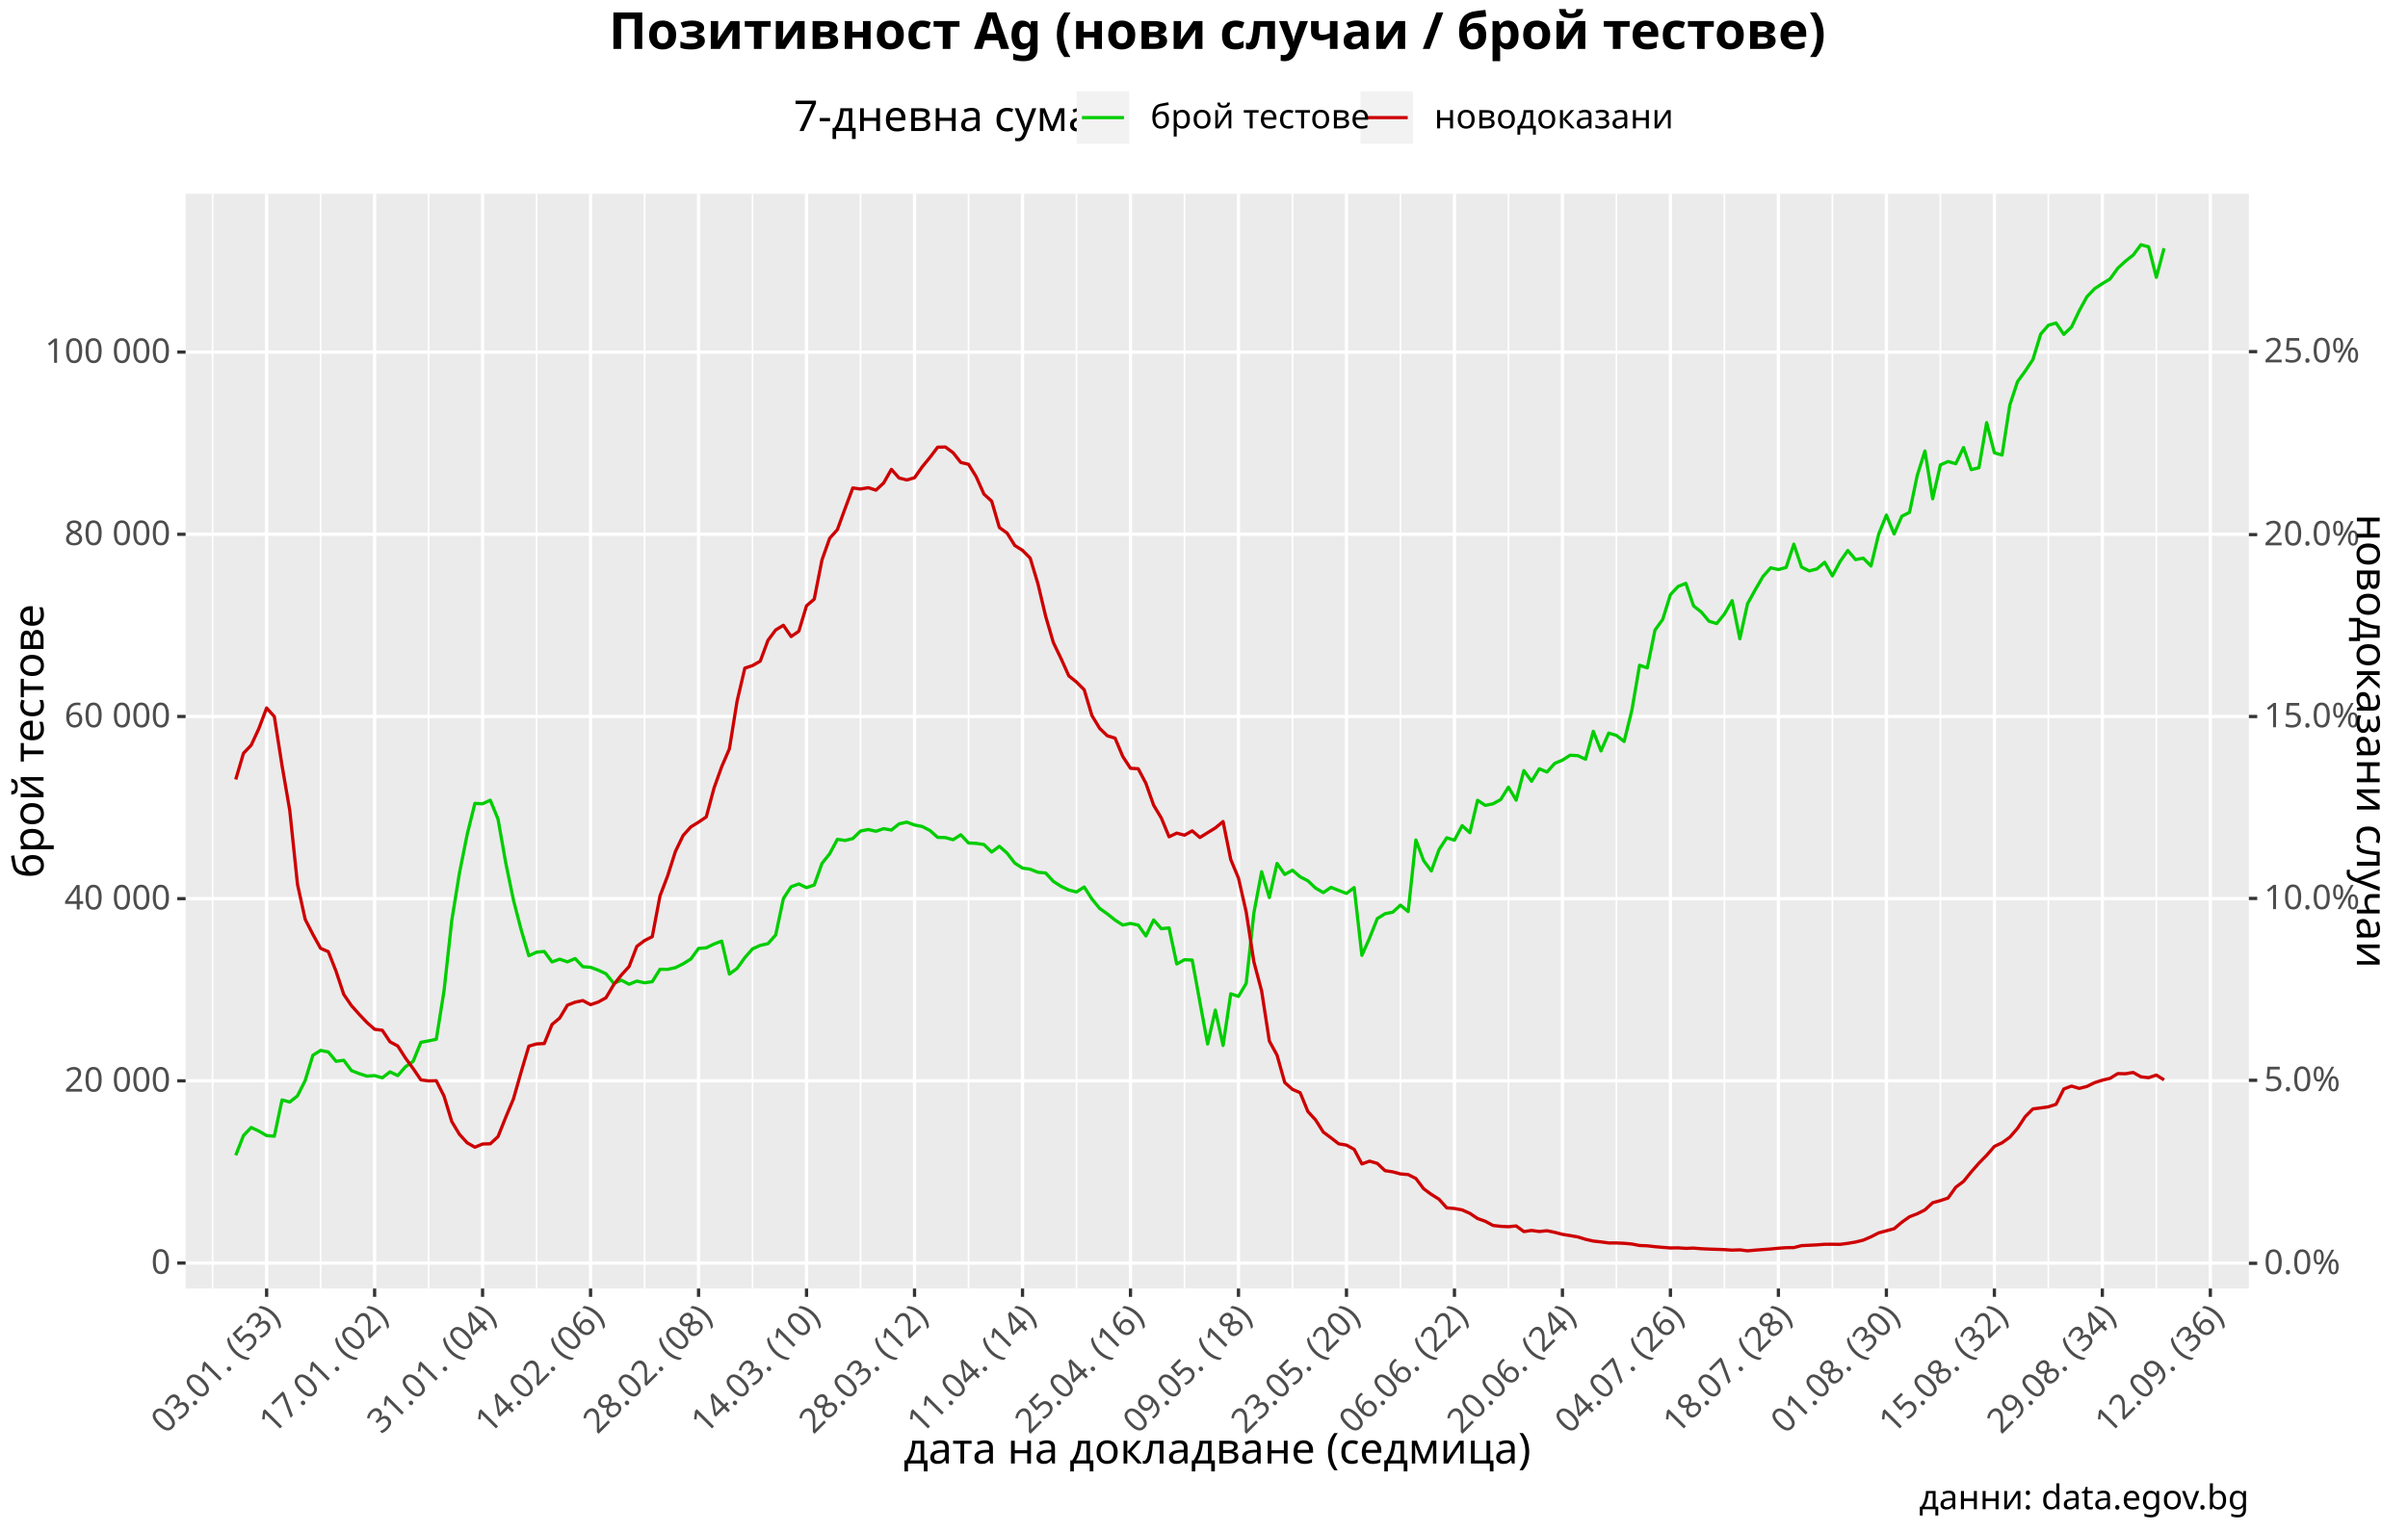
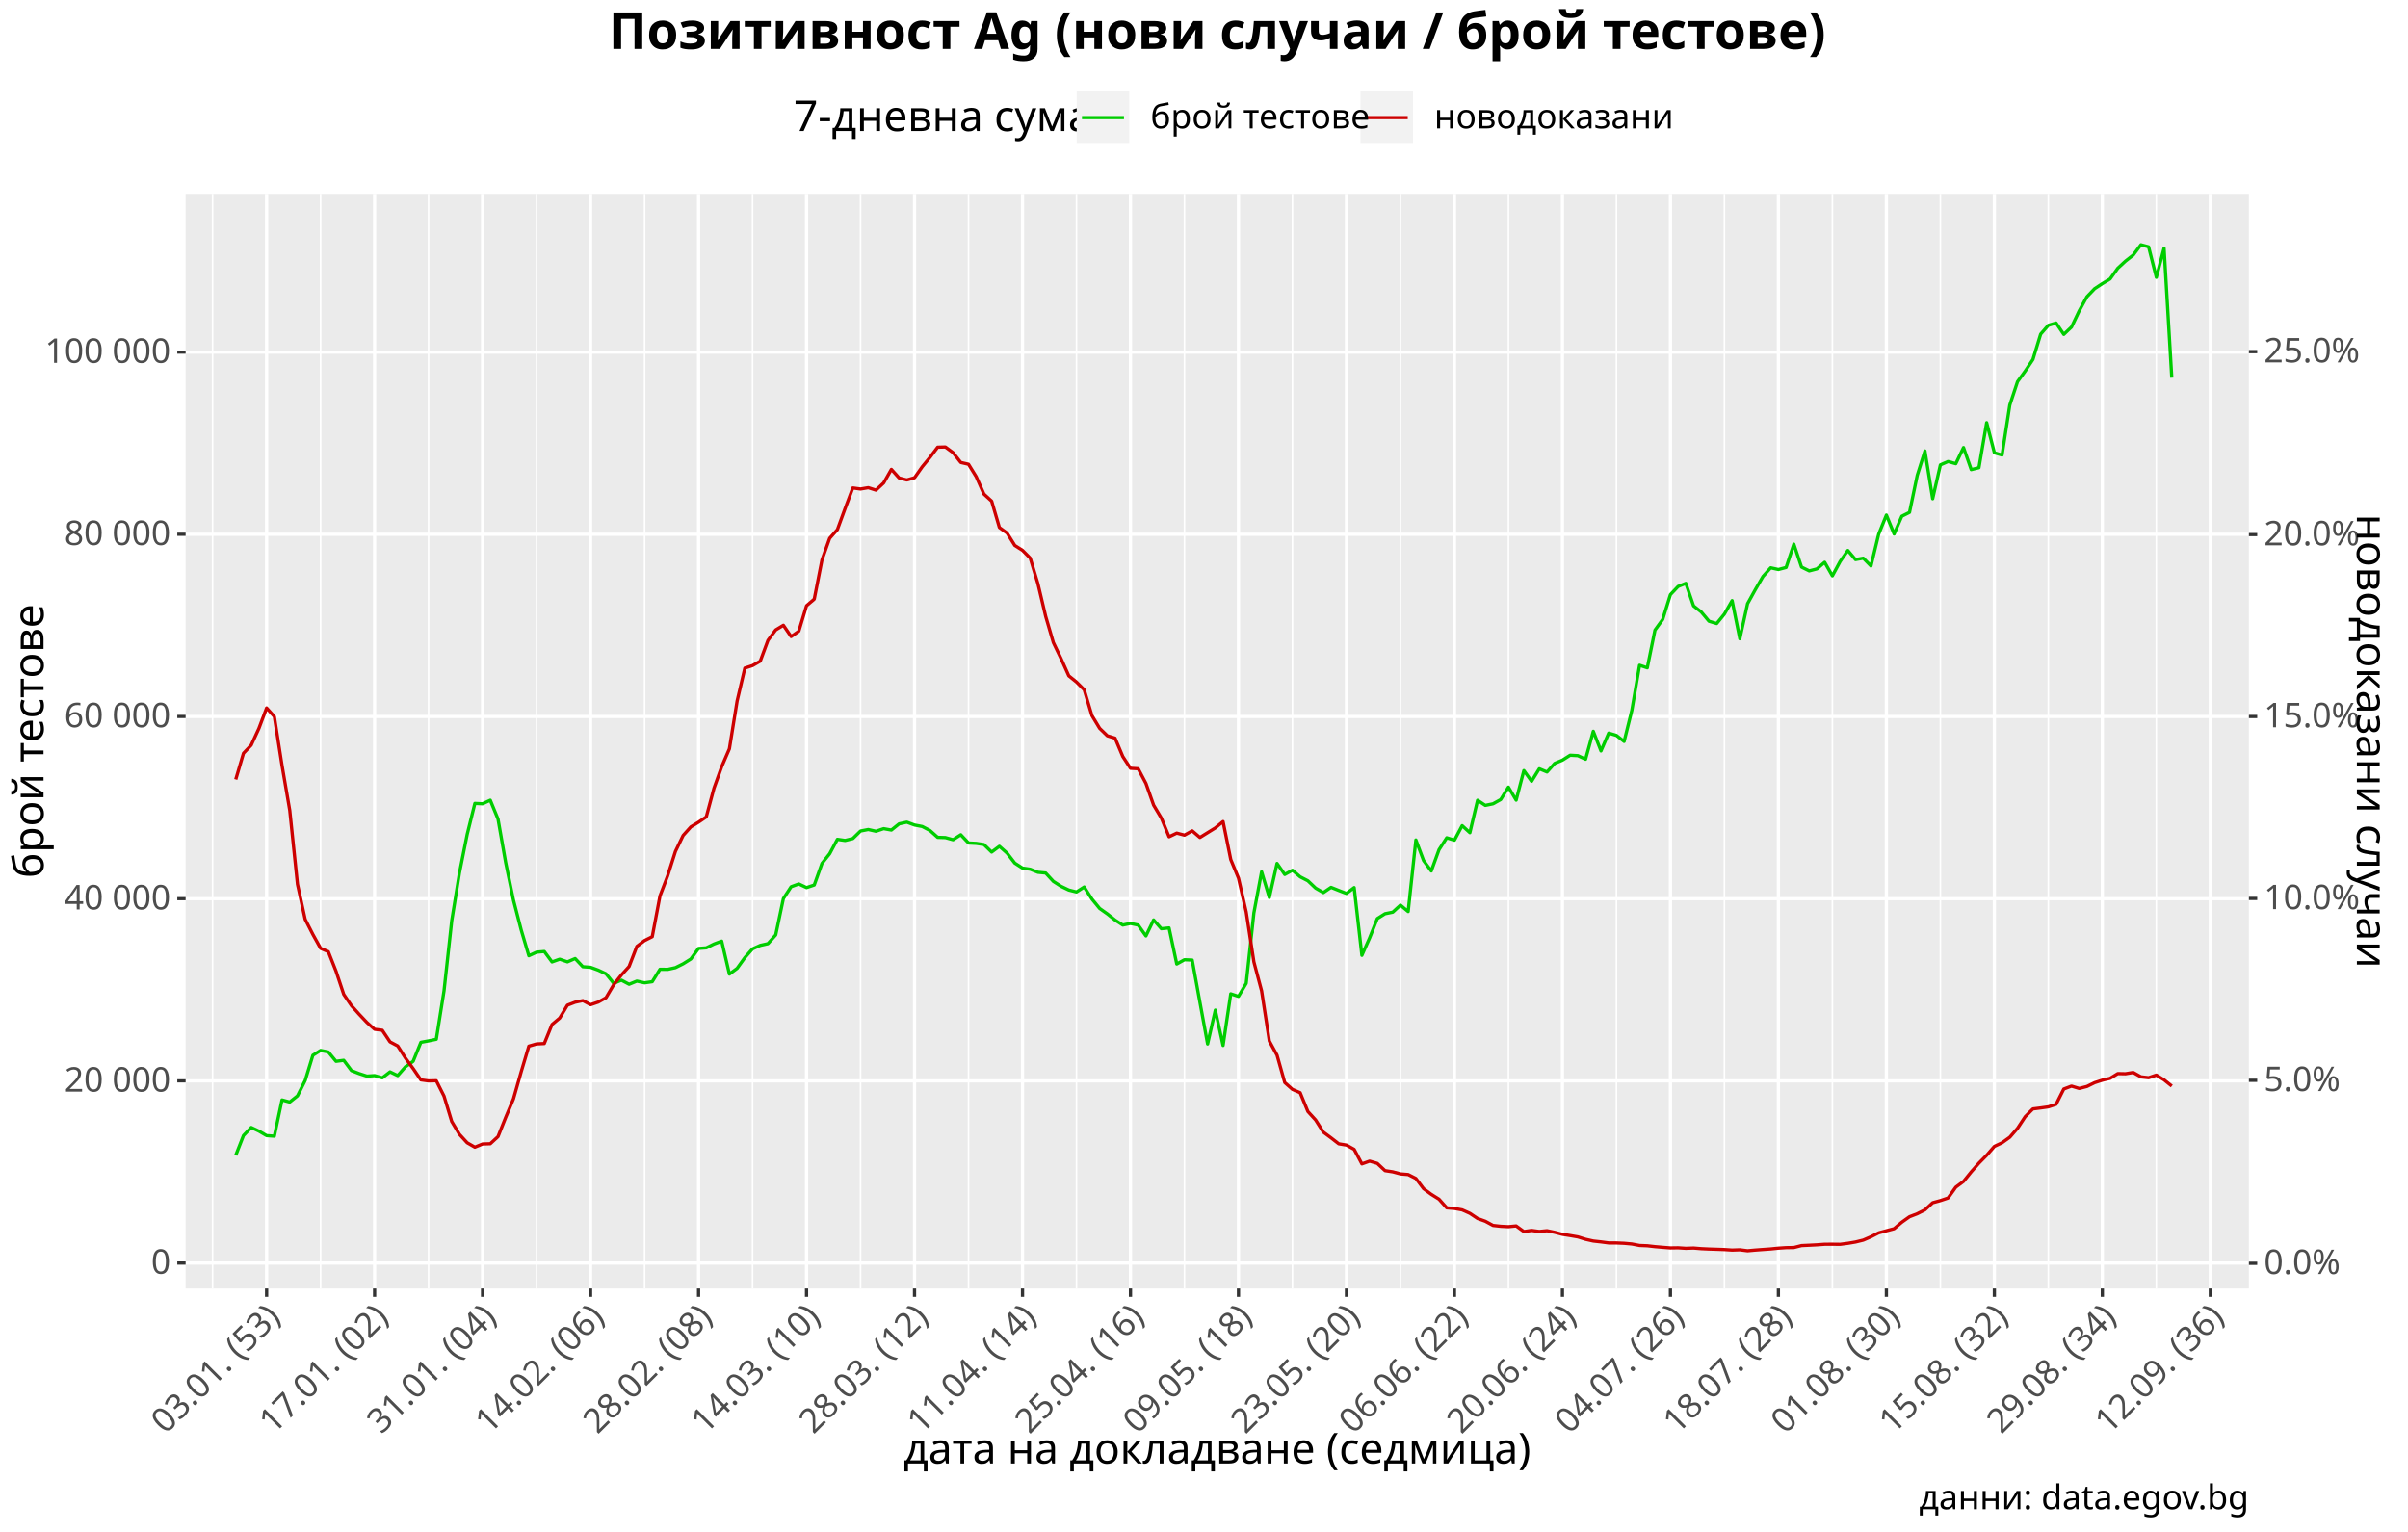
<svg xmlns="http://www.w3.org/2000/svg" class="svglite" viewBox="0 0 792.00 504.00">
  <defs>
    <style type="text/css">
    .svglite line, .svglite polyline, .svglite polygon, .svglite path, .svglite rect, .svglite circle {
      fill: none;
      stroke: #000000;
      stroke-linecap: round;
      stroke-linejoin: round;
      stroke-miterlimit: 10.00;
    }
  </style>
  </defs>
  <rect width="100%" height="100%" style="stroke: none; fill: #FFFFFF;" />
  <defs>
    <clipPath id="cpMC4wMHw3OTIuMDB8MC4wMHw1MDQuMDA=">
      <rect x="0.00" y="0.00" width="792.00" height="504.00" />
    </clipPath>
  </defs>
  <g clip-path="url(#cpMC4wMHw3OTIuMDB8MC4wMHw1MDQuMDA=)">
    <rect x="0.00" y="-0" width="792.00" height="504.00" style="stroke-width: 1.07; stroke: #FFFFFF; fill: #FFFFFF;" />
  </g>
  <defs>
    <clipPath id="cpNjEuMDV8NzM5LjY3fDYzLjc3fDQyMy45Mg==">
      <rect x="61.05" y="63.77" width="678.62" height="360.15" />
    </clipPath>
  </defs>
  <g clip-path="url(#cpNjEuMDV8NzM5LjY3fDYzLjc3fDQyMy45Mg==)">
    <rect x="61.05" y="63.77" width="678.62" height="360.15" style="stroke-width: 1.07; stroke: none; fill: #EBEBEB;" />
    <polyline points="69.93,423.92 69.93,63.77 " style="stroke-width: 0.53; stroke: #FFFFFF; stroke-linecap: butt;" />
    <polyline points="105.45,423.92 105.45,63.77 " style="stroke-width: 0.53; stroke: #FFFFFF; stroke-linecap: butt;" />
    <polyline points="140.96,423.92 140.96,63.77 " style="stroke-width: 0.53; stroke: #FFFFFF; stroke-linecap: butt;" />
    <polyline points="176.48,423.92 176.48,63.77 " style="stroke-width: 0.53; stroke: #FFFFFF; stroke-linecap: butt;" />
    <polyline points="212.00,423.92 212.00,63.77 " style="stroke-width: 0.53; stroke: #FFFFFF; stroke-linecap: butt;" />
    <polyline points="247.51,423.92 247.51,63.77 " style="stroke-width: 0.53; stroke: #FFFFFF; stroke-linecap: butt;" />
    <polyline points="283.03,423.92 283.03,63.77 " style="stroke-width: 0.53; stroke: #FFFFFF; stroke-linecap: butt;" />
    <polyline points="318.55,423.92 318.55,63.77 " style="stroke-width: 0.53; stroke: #FFFFFF; stroke-linecap: butt;" />
    <polyline points="354.06,423.92 354.06,63.77 " style="stroke-width: 0.53; stroke: #FFFFFF; stroke-linecap: butt;" />
    <polyline points="389.58,423.92 389.58,63.77 " style="stroke-width: 0.53; stroke: #FFFFFF; stroke-linecap: butt;" />
    <polyline points="425.10,423.92 425.10,63.77 " style="stroke-width: 0.53; stroke: #FFFFFF; stroke-linecap: butt;" />
    <polyline points="460.61,423.92 460.61,63.77 " style="stroke-width: 0.53; stroke: #FFFFFF; stroke-linecap: butt;" />
    <polyline points="496.13,423.92 496.13,63.77 " style="stroke-width: 0.53; stroke: #FFFFFF; stroke-linecap: butt;" />
    <polyline points="531.65,423.92 531.65,63.77 " style="stroke-width: 0.53; stroke: #FFFFFF; stroke-linecap: butt;" />
    <polyline points="567.16,423.92 567.16,63.77 " style="stroke-width: 0.53; stroke: #FFFFFF; stroke-linecap: butt;" />
    <polyline points="602.68,423.92 602.68,63.77 " style="stroke-width: 0.53; stroke: #FFFFFF; stroke-linecap: butt;" />
    <polyline points="638.20,423.92 638.20,63.77 " style="stroke-width: 0.53; stroke: #FFFFFF; stroke-linecap: butt;" />
    <polyline points="673.71,423.92 673.71,63.77 " style="stroke-width: 0.53; stroke: #FFFFFF; stroke-linecap: butt;" />
    <polyline points="709.23,423.92 709.23,63.77 " style="stroke-width: 0.53; stroke: #FFFFFF; stroke-linecap: butt;" />
    <polyline points="61.05,415.54 739.67,415.54 " style="stroke-width: 1.07; stroke: #FFFFFF; stroke-linecap: butt;" />
    <polyline points="61.05,355.60 739.67,355.60 " style="stroke-width: 1.07; stroke: #FFFFFF; stroke-linecap: butt;" />
    <polyline points="61.05,295.66 739.67,295.66 " style="stroke-width: 1.07; stroke: #FFFFFF; stroke-linecap: butt;" />
    <polyline points="61.05,235.72 739.67,235.72 " style="stroke-width: 1.07; stroke: #FFFFFF; stroke-linecap: butt;" />
    <polyline points="61.05,175.78 739.67,175.78 " style="stroke-width: 1.07; stroke: #FFFFFF; stroke-linecap: butt;" />
    <polyline points="61.05,115.84 739.67,115.84 " style="stroke-width: 1.07; stroke: #FFFFFF; stroke-linecap: butt;" />
    <polyline points="87.69,423.92 87.69,63.77 " style="stroke-width: 1.07; stroke: #FFFFFF; stroke-linecap: butt;" />
    <polyline points="123.21,423.92 123.21,63.77 " style="stroke-width: 1.07; stroke: #FFFFFF; stroke-linecap: butt;" />
    <polyline points="158.72,423.92 158.72,63.77 " style="stroke-width: 1.07; stroke: #FFFFFF; stroke-linecap: butt;" />
    <polyline points="194.24,423.92 194.24,63.77 " style="stroke-width: 1.07; stroke: #FFFFFF; stroke-linecap: butt;" />
    <polyline points="229.76,423.92 229.76,63.77 " style="stroke-width: 1.07; stroke: #FFFFFF; stroke-linecap: butt;" />
    <polyline points="265.27,423.92 265.27,63.77 " style="stroke-width: 1.07; stroke: #FFFFFF; stroke-linecap: butt;" />
    <polyline points="300.79,423.92 300.79,63.77 " style="stroke-width: 1.07; stroke: #FFFFFF; stroke-linecap: butt;" />
    <polyline points="336.31,423.92 336.31,63.77 " style="stroke-width: 1.07; stroke: #FFFFFF; stroke-linecap: butt;" />
    <polyline points="371.82,423.92 371.82,63.77 " style="stroke-width: 1.07; stroke: #FFFFFF; stroke-linecap: butt;" />
    <polyline points="407.34,423.92 407.34,63.77 " style="stroke-width: 1.07; stroke: #FFFFFF; stroke-linecap: butt;" />
    <polyline points="442.86,423.92 442.86,63.77 " style="stroke-width: 1.07; stroke: #FFFFFF; stroke-linecap: butt;" />
    <polyline points="478.37,423.92 478.37,63.77 " style="stroke-width: 1.07; stroke: #FFFFFF; stroke-linecap: butt;" />
    <polyline points="513.89,423.92 513.89,63.77 " style="stroke-width: 1.07; stroke: #FFFFFF; stroke-linecap: butt;" />
    <polyline points="549.41,423.92 549.41,63.77 " style="stroke-width: 1.07; stroke: #FFFFFF; stroke-linecap: butt;" />
    <polyline points="584.92,423.92 584.92,63.77 " style="stroke-width: 1.07; stroke: #FFFFFF; stroke-linecap: butt;" />
    <polyline points="620.44,423.92 620.44,63.77 " style="stroke-width: 1.07; stroke: #FFFFFF; stroke-linecap: butt;" />
    <polyline points="655.96,423.92 655.96,63.77 " style="stroke-width: 1.07; stroke: #FFFFFF; stroke-linecap: butt;" />
    <polyline points="691.47,423.92 691.47,63.77 " style="stroke-width: 1.07; stroke: #FFFFFF; stroke-linecap: butt;" />
    <polyline points="726.99,423.92 726.99,63.77 " style="stroke-width: 1.07; stroke: #FFFFFF; stroke-linecap: butt;" />
-     <polyline points="77.54,380.09 80.08,373.60 82.62,370.94 85.15,372.13 87.69,373.62 90.23,373.80 92.76,361.88 95.30,362.57 97.84,360.54 100.37,355.50 102.91,347.18 105.45,345.59 107.99,346.10 110.52,349.17 113.06,348.84 115.60,352.23 118.13,353.21 120.67,354.04 123.21,353.87 125.74,354.60 128.28,352.64 130.82,353.87 133.35,350.98 135.89,349.17 138.43,342.92 140.96,342.45 143.50,341.92 146.04,326.00 148.58,302.88 151.11,287.26 153.65,274.55 156.19,264.32 158.72,264.44 161.26,263.27 163.80,269.47 166.33,283.83 168.87,296.10 171.41,305.90 173.94,314.44 176.48,313.27 179.02,313.04 181.56,316.47 184.09,315.57 186.63,316.45 189.17,315.36 191.70,318.05 194.24,318.24 196.78,319.18 199.31,320.37 201.85,323.51 204.39,322.48 206.92,323.82 209.46,322.78 212.00,323.34 214.53,322.98 217.07,318.89 219.61,318.92 222.15,318.36 224.68,317.10 227.22,315.51 229.76,312.03 232.29,311.84 234.83,310.58 237.37,309.63 239.90,320.47 242.44,318.59 244.98,315.06 247.51,312.18 250.05,311.03 252.59,310.46 255.13,307.60 257.66,295.63 260.20,291.74 262.74,290.82 265.27,292.03 267.81,291.17 270.35,284.06 272.88,280.89 275.42,276.14 277.96,276.51 280.49,275.89 283.03,273.41 285.57,272.91 288.11,273.49 290.64,272.63 293.18,273.09 295.72,271.05 298.25,270.49 300.79,271.43 303.33,271.92 305.86,273.23 308.40,275.49 310.94,275.57 313.47,276.27 316.01,274.64 318.55,277.34 321.08,277.47 323.62,277.85 326.16,280.33 328.70,278.43 331.23,280.68 333.77,283.96 336.31,285.60 338.84,285.97 341.38,286.98 343.92,287.22 346.45,289.97 348.99,291.60 351.53,292.82 354.06,293.46 356.60,291.82 359.14,295.78 361.68,298.88 364.21,300.67 366.75,302.70 369.29,304.34 371.82,303.81 374.36,304.35 376.90,307.92 379.43,302.66 381.97,305.55 384.51,305.28 387.04,317.16 389.58,315.75 392.12,315.86 394.66,329.73 397.19,343.47 399.73,332.32 402.27,343.96 404.80,326.96 407.34,327.81 409.88,323.53 412.41,300.34 414.95,286.81 417.49,295.27 420.02,284.07 422.56,287.70 425.10,286.31 427.63,288.47 430.17,289.78 432.71,292.19 435.25,293.66 437.78,291.94 440.32,292.96 442.86,293.95 445.39,292.02 447.93,314.30 450.47,308.58 453.00,302.22 455.54,300.62 458.08,300.11 460.61,297.79 463.15,299.90 465.69,276.35 468.23,283.14 470.76,286.55 473.30,279.55 475.84,275.63 478.37,276.42 480.91,271.64 483.45,273.96 485.98,263.29 488.52,264.97 491.06,264.45 493.59,263.05 496.13,258.96 498.67,263.25 501.21,253.52 503.74,257.04 506.28,252.93 508.82,253.99 511.35,251.15 513.89,250.09 516.43,248.47 518.96,248.61 521.50,249.79 524.04,240.60 526.57,247.06 529.11,241.19 531.65,241.95 534.18,243.94 536.72,233.70 539.26,218.87 541.80,219.72 544.33,207.30 546.87,203.79 549.41,195.63 551.94,192.95 554.48,191.92 557.02,199.34 559.55,201.34 562.09,204.38 564.63,205.15 567.16,202.03 569.70,197.61 572.24,210.16 574.78,198.61 577.31,194.03 579.85,189.66 582.39,186.81 584.92,187.38 587.46,186.70 590.00,179.03 592.53,186.57 595.07,187.83 597.61,187.17 600.14,184.99 602.68,189.46 605.22,184.74 607.76,181.11 610.29,184.11 612.83,183.64 615.37,186.22 617.90,175.76 620.44,169.45 622.98,175.69 625.51,169.85 628.05,168.57 630.59,156.39 633.12,148.37 635.66,164.09 638.20,152.95 640.73,151.84 643.27,152.56 645.81,147.25 648.35,154.51 650.88,153.88 653.42,139.06 655.96,148.97 658.49,149.71 661.03,133.27 663.57,125.57 666.10,122.08 668.64,118.27 671.18,109.93 673.71,107.02 676.25,106.26 678.79,110.01 681.33,107.59 683.86,102.26 686.40,97.62 688.94,94.97 691.47,93.30 694.01,91.78 696.55,88.24 699.08,85.91 701.62,83.92 704.16,80.52 706.69,81.20 709.23,91.23 711.77,81.67 " style="stroke-width: 1.07; stroke: #00CD00; stroke-linecap: butt;" />
-     <polyline points="77.54,256.44 80.08,247.83 82.62,245.16 85.15,239.67 87.69,232.92 90.23,235.75 92.76,251.85 95.30,266.60 97.84,290.91 100.37,302.45 102.91,307.43 105.45,312.00 107.99,313.10 110.52,319.52 113.06,327.15 115.60,330.87 118.13,333.69 120.67,336.38 123.21,338.64 125.74,338.96 128.28,342.77 130.82,344.12 133.35,348.09 135.89,351.56 138.43,355.28 140.96,355.62 143.50,355.56 146.04,360.61 148.58,368.98 151.11,373.19 153.65,375.97 156.19,377.43 158.72,376.38 161.26,376.30 163.80,373.95 166.33,367.61 168.87,361.55 171.41,352.66 173.94,344.18 176.48,343.45 179.02,343.33 181.56,337.06 184.09,334.93 186.63,330.70 189.17,329.72 191.70,329.19 194.24,330.54 196.78,329.67 199.31,328.26 201.85,323.96 204.39,320.76 206.92,317.97 209.46,311.35 212.00,309.44 214.53,308.17 217.07,294.76 219.61,288.11 222.15,280.12 224.68,274.88 227.22,272.05 229.76,270.49 232.29,268.77 234.83,259.32 237.37,252.24 239.90,246.36 242.44,230.63 244.98,219.81 247.51,218.98 250.05,217.52 252.59,210.67 255.13,207.25 257.66,205.72 260.20,209.43 262.74,207.67 265.27,199.29 267.81,197.12 270.35,184.21 272.88,177.11 275.42,174.24 277.96,167.28 280.49,160.54 283.03,160.89 285.57,160.45 288.11,161.26 290.64,158.89 293.18,154.43 295.72,157.26 298.25,157.91 300.79,157.18 303.33,153.57 305.86,150.49 308.40,147.13 310.94,147.06 313.47,148.93 316.01,152.16 318.55,152.74 321.08,156.84 323.62,162.56 326.16,164.88 328.70,173.55 331.23,175.38 333.77,179.46 336.31,181.07 338.84,183.63 341.38,192.06 343.92,202.75 346.45,211.40 348.99,216.69 351.53,222.35 354.06,224.39 356.60,226.93 359.14,235.42 361.68,239.63 364.21,242.08 366.75,242.85 369.29,248.89 371.82,252.77 374.36,252.92 376.90,257.74 379.43,264.89 381.97,269.14 384.51,275.30 387.04,274.10 389.58,274.77 392.12,273.35 394.66,275.53 397.19,273.96 399.73,272.39 402.27,270.29 404.80,282.78 407.34,288.91 409.88,300.04 412.41,316.46 414.95,326.01 417.49,342.50 420.02,347.14 422.56,356.16 425.10,358.41 427.63,359.50 430.17,365.69 432.71,368.47 435.25,372.47 437.78,374.35 440.32,376.32 442.86,376.74 445.39,378.14 447.93,382.93 450.47,382.02 453.00,382.76 455.54,385.15 458.08,385.54 460.61,386.22 463.15,386.43 465.69,387.72 468.23,391.09 470.76,392.95 473.30,394.54 475.84,397.39 478.37,397.59 480.91,398.06 483.45,399.20 485.98,400.89 488.52,401.80 491.06,403.18 493.59,403.46 496.13,403.59 498.67,403.34 501.21,405.19 503.74,404.82 506.28,405.16 508.82,404.91 511.35,405.44 513.89,406.10 516.43,406.51 518.96,406.95 521.50,407.74 524.04,408.31 526.57,408.59 529.11,408.93 531.65,408.94 534.18,409.05 536.72,409.28 539.26,409.77 541.80,409.87 544.33,410.16 546.87,410.38 549.41,410.58 551.94,410.54 554.48,410.71 557.02,410.62 559.55,410.83 562.09,410.95 564.63,411.03 567.16,411.12 569.70,411.29 572.24,411.20 574.78,411.52 577.31,411.29 579.85,411.10 582.39,410.92 584.92,410.66 587.46,410.49 590.00,410.45 592.53,409.81 595.07,409.69 597.61,409.56 600.14,409.37 602.68,409.36 605.22,409.39 607.76,409.06 610.29,408.63 612.83,408.01 615.37,406.91 617.90,405.62 620.44,404.93 622.98,404.25 625.51,402.12 628.05,400.31 630.59,399.33 633.12,398.05 635.66,395.70 638.20,395.00 640.73,394.15 643.27,390.59 645.81,388.69 648.35,385.55 650.88,382.67 653.42,380.09 655.96,377.17 658.49,375.97 661.03,374.15 663.57,371.22 666.10,367.38 668.64,364.83 671.18,364.51 673.71,364.15 676.25,363.32 678.79,358.28 681.33,357.32 683.86,358.09 686.40,357.44 688.94,356.19 691.47,355.37 694.01,354.77 696.55,353.21 699.08,353.26 701.62,352.84 704.16,354.27 706.69,354.56 709.23,353.70 711.77,355.27 " style="stroke-width: 1.07; stroke: #CD0000; stroke-linecap: butt;" />
+     <polyline points="77.54,380.09 80.08,373.60 82.62,370.94 85.15,372.13 87.69,373.62 90.23,373.80 92.76,361.88 95.30,362.57 97.84,360.54 100.37,355.50 102.91,347.18 105.45,345.59 107.99,346.10 110.52,349.17 113.06,348.84 115.60,352.23 118.13,353.21 120.67,354.04 123.21,353.87 125.74,354.60 128.28,352.64 130.82,353.87 133.35,350.98 135.89,349.17 138.43,342.92 140.96,342.45 143.50,341.92 146.04,326.00 148.58,302.88 151.11,287.26 153.65,274.55 156.19,264.32 158.72,264.44 161.26,263.27 163.80,269.47 166.33,283.83 168.87,296.10 171.41,305.90 173.94,314.44 176.48,313.27 179.02,313.04 181.56,316.47 184.09,315.57 186.63,316.45 189.17,315.36 191.70,318.05 194.24,318.24 196.78,319.18 199.31,320.37 201.85,323.51 204.39,322.48 206.92,323.82 209.46,322.78 212.00,323.34 214.53,322.98 217.07,318.89 219.61,318.92 222.15,318.36 224.68,317.10 227.22,315.51 229.76,312.03 232.29,311.84 234.83,310.58 237.37,309.63 239.90,320.47 242.44,318.59 244.98,315.06 247.51,312.18 250.05,311.03 252.59,310.46 255.13,307.60 257.66,295.63 260.20,291.74 262.74,290.82 265.27,292.03 267.81,291.17 270.35,284.06 272.88,280.89 275.42,276.14 277.96,276.51 280.49,275.89 283.03,273.41 285.57,272.91 288.11,273.49 290.64,272.63 293.18,273.09 295.72,271.05 298.25,270.49 300.79,271.43 303.33,271.92 305.86,273.23 308.40,275.49 310.94,275.57 313.47,276.27 316.01,274.64 318.55,277.34 321.08,277.47 323.62,277.85 326.16,280.33 328.70,278.43 331.23,280.68 333.77,283.96 336.31,285.60 338.84,285.97 341.38,286.98 343.92,287.22 346.45,289.97 348.99,291.60 351.53,292.82 354.06,293.46 356.60,291.82 359.14,295.78 361.68,298.88 364.21,300.67 366.75,302.70 369.29,304.34 371.82,303.81 374.36,304.35 376.90,307.92 379.43,302.66 381.97,305.55 384.51,305.28 387.04,317.16 389.58,315.75 392.12,315.86 394.66,329.73 397.19,343.47 399.73,332.32 402.27,343.96 404.80,326.96 407.34,327.81 409.88,323.53 412.41,300.34 414.95,286.81 417.49,295.27 420.02,284.07 422.56,287.70 425.10,286.31 427.63,288.47 430.17,289.78 432.71,292.19 435.25,293.66 437.78,291.94 440.32,292.96 442.86,293.95 445.39,292.02 447.93,314.30 450.47,308.58 453.00,302.22 455.54,300.62 458.08,300.11 460.61,297.79 463.15,299.90 465.69,276.35 468.23,283.14 470.76,286.55 473.30,279.55 475.84,275.63 478.37,276.42 480.91,271.64 483.45,273.96 485.98,263.29 488.52,264.97 491.06,264.45 493.59,263.05 496.13,258.96 498.67,263.25 501.21,253.52 503.74,257.04 506.28,252.93 508.82,253.99 511.35,251.15 513.89,250.09 516.43,248.47 518.96,248.61 521.50,249.79 524.04,240.60 526.57,247.06 529.11,241.19 531.65,241.95 534.18,243.94 536.72,233.70 539.26,218.87 541.80,219.72 544.33,207.30 546.87,203.79 549.41,195.63 551.94,192.95 554.48,191.92 557.02,199.34 559.55,201.34 562.09,204.38 564.63,205.15 567.16,202.03 569.70,197.61 572.24,210.16 574.78,198.61 577.31,194.03 579.85,189.66 582.39,186.81 584.92,187.38 587.46,186.70 590.00,179.03 592.53,186.57 595.07,187.83 597.61,187.17 600.14,184.99 602.68,189.46 605.22,184.74 607.76,181.11 610.29,184.11 612.83,183.64 615.37,186.22 617.90,175.76 620.44,169.45 622.98,175.69 625.51,169.85 628.05,168.57 630.59,156.39 633.12,148.37 635.66,164.09 638.20,152.95 640.73,151.84 643.27,152.56 645.81,147.25 648.35,154.51 650.88,153.88 653.42,139.06 655.96,148.97 658.49,149.71 661.03,133.27 663.57,125.57 666.10,122.08 668.64,118.27 671.18,109.93 673.71,107.02 676.25,106.26 678.79,110.01 681.33,107.59 683.86,102.26 686.40,97.62 688.94,94.97 691.47,93.30 694.01,91.78 696.55,88.24 699.08,85.91 701.62,83.92 704.16,80.52 706.69,81.20 709.23,91.23 711.77,81.67 714.31,124.26 " style="stroke-width: 1.07; stroke: #00CD00; stroke-linecap: butt;" />
+     <polyline points="77.54,256.44 80.08,247.83 82.62,245.16 85.15,239.67 87.69,232.92 90.23,235.75 92.76,251.85 95.30,266.60 97.84,290.91 100.37,302.45 102.91,307.43 105.45,312.00 107.99,313.10 110.52,319.52 113.06,327.15 115.60,330.87 118.13,333.69 120.67,336.38 123.21,338.64 125.74,338.96 128.28,342.77 130.82,344.12 133.35,348.09 135.89,351.56 138.43,355.28 140.96,355.62 143.50,355.56 146.04,360.61 148.58,368.98 151.11,373.19 153.65,375.97 156.19,377.43 158.72,376.38 161.26,376.30 163.80,373.95 166.33,367.61 168.87,361.55 171.41,352.66 173.94,344.18 176.48,343.45 179.02,343.33 181.56,337.06 184.09,334.93 186.63,330.70 189.17,329.72 191.70,329.19 194.24,330.54 196.78,329.67 199.31,328.26 201.85,323.96 204.39,320.76 206.92,317.97 209.46,311.35 212.00,309.44 214.53,308.17 217.07,294.76 219.61,288.11 222.15,280.12 224.68,274.88 227.22,272.05 229.76,270.49 232.29,268.77 234.83,259.32 237.37,252.24 239.90,246.36 242.44,230.63 244.98,219.81 247.51,218.98 250.05,217.52 252.59,210.67 255.13,207.25 257.66,205.72 260.20,209.43 262.74,207.67 265.27,199.29 267.81,197.12 270.35,184.21 272.88,177.11 275.42,174.24 277.96,167.28 280.49,160.54 283.03,160.89 285.57,160.45 288.11,161.26 290.64,158.89 293.18,154.43 295.72,157.26 298.25,157.91 300.79,157.18 303.33,153.57 305.86,150.49 308.40,147.13 310.94,147.06 313.47,148.93 316.01,152.16 318.55,152.74 321.08,156.84 323.62,162.56 326.16,164.88 328.70,173.55 331.23,175.38 333.77,179.46 336.31,181.07 338.84,183.63 341.38,192.06 343.92,202.75 346.45,211.40 348.99,216.69 351.53,222.35 354.06,224.39 356.60,226.93 359.14,235.42 361.68,239.63 364.21,242.08 366.75,242.85 369.29,248.89 371.82,252.77 374.36,252.92 376.90,257.74 379.43,264.89 381.97,269.14 384.51,275.30 387.04,274.10 389.58,274.77 392.12,273.35 394.66,275.53 397.19,273.96 399.73,272.39 402.27,270.29 404.80,282.78 407.34,288.91 409.88,300.04 412.41,316.46 414.95,326.01 417.49,342.50 420.02,347.14 422.56,356.16 425.10,358.41 427.63,359.50 430.17,365.69 432.71,368.47 435.25,372.47 437.78,374.35 440.32,376.32 442.86,376.74 445.39,378.14 447.93,382.93 450.47,382.02 453.00,382.76 455.54,385.15 458.08,385.54 460.61,386.22 463.15,386.43 465.69,387.72 468.23,391.09 470.76,392.95 473.30,394.54 475.84,397.39 478.37,397.59 480.91,398.06 483.45,399.20 485.98,400.89 488.52,401.80 491.06,403.18 493.59,403.46 496.13,403.59 498.67,403.34 501.21,405.19 503.74,404.82 506.28,405.16 508.82,404.91 511.35,405.44 513.89,406.10 516.43,406.51 518.96,406.95 521.50,407.74 524.04,408.31 526.57,408.59 529.11,408.93 531.65,408.94 534.18,409.05 536.72,409.28 539.26,409.77 541.80,409.87 544.33,410.16 546.87,410.38 549.41,410.58 551.94,410.54 554.48,410.71 557.02,410.62 559.55,410.83 562.09,410.95 564.63,411.03 567.16,411.12 569.70,411.29 572.24,411.20 574.78,411.52 577.31,411.29 579.85,411.10 582.39,410.92 584.92,410.66 587.46,410.49 590.00,410.45 592.53,409.81 595.07,409.69 597.61,409.56 600.14,409.37 602.68,409.36 605.22,409.39 607.76,409.06 610.29,408.63 612.83,408.01 615.37,406.91 617.90,405.62 620.44,404.93 622.98,404.25 625.51,402.12 628.05,400.31 630.59,399.33 633.12,398.05 635.66,395.70 638.20,395.00 640.73,394.15 643.27,390.59 645.81,388.69 648.35,385.55 650.88,382.67 653.42,380.09 655.96,377.17 658.49,375.97 661.03,374.15 663.57,371.22 666.10,367.38 668.64,364.83 671.18,364.51 673.71,364.15 676.25,363.32 678.79,358.28 681.33,357.32 683.86,358.09 686.40,357.44 688.94,356.19 691.47,355.37 694.01,354.77 696.55,353.21 699.08,353.26 701.62,352.84 704.16,354.27 706.69,354.56 709.23,353.70 711.77,355.27 714.31,357.31 " style="stroke-width: 1.07; stroke: #CD0000; stroke-linecap: butt;" />
  </g>
  <g clip-path="url(#cpMC4wMHw3OTIuMDB8MC4wMHw1MDQuMDA=)">
    <text x="56.12" y="419.08" text-anchor="end" style="font-size: 11.20px; fill: #4D4D4D; font-family: Calibri;" textLength="5.67px" lengthAdjust="spacingAndGlyphs">0</text>
    <text x="56.12" y="359.14" text-anchor="end" style="font-size: 11.20px; fill: #4D4D4D; font-family: Calibri;" textLength="30.90px" lengthAdjust="spacingAndGlyphs">20 000</text>
    <text x="56.12" y="299.20" text-anchor="end" style="font-size: 11.20px; fill: #4D4D4D; font-family: Calibri;" textLength="30.90px" lengthAdjust="spacingAndGlyphs">40 000</text>
    <text x="56.12" y="239.26" text-anchor="end" style="font-size: 11.20px; fill: #4D4D4D; font-family: Calibri;" textLength="30.90px" lengthAdjust="spacingAndGlyphs">60 000</text>
    <text x="56.12" y="179.32" text-anchor="end" style="font-size: 11.20px; fill: #4D4D4D; font-family: Calibri;" textLength="30.90px" lengthAdjust="spacingAndGlyphs">80 000</text>
    <text x="56.12" y="119.37" text-anchor="end" style="font-size: 11.20px; fill: #4D4D4D; font-family: Calibri;" textLength="36.57px" lengthAdjust="spacingAndGlyphs">100 000</text>
    <polyline points="58.31,415.54 61.05,415.54 " style="stroke-width: 1.07; stroke: #333333; stroke-linecap: butt;" />
    <polyline points="58.31,355.60 61.05,355.60 " style="stroke-width: 1.07; stroke: #333333; stroke-linecap: butt;" />
    <polyline points="58.31,295.66 61.05,295.66 " style="stroke-width: 1.07; stroke: #333333; stroke-linecap: butt;" />
    <polyline points="58.31,235.72 61.05,235.72 " style="stroke-width: 1.07; stroke: #333333; stroke-linecap: butt;" />
    <polyline points="58.31,175.78 61.05,175.78 " style="stroke-width: 1.07; stroke: #333333; stroke-linecap: butt;" />
    <polyline points="58.31,115.84 61.05,115.84 " style="stroke-width: 1.07; stroke: #333333; stroke-linecap: butt;" />
    <polyline points="739.67,415.63 742.41,415.63 " style="stroke-width: 1.07; stroke: #333333; stroke-linecap: butt;" />
    <polyline points="739.67,355.42 742.41,355.42 " style="stroke-width: 1.07; stroke: #333333; stroke-linecap: butt;" />
    <polyline points="739.67,295.58 742.41,295.58 " style="stroke-width: 1.07; stroke: #333333; stroke-linecap: butt;" />
    <polyline points="739.67,235.73 742.41,235.73 " style="stroke-width: 1.07; stroke: #333333; stroke-linecap: butt;" />
    <polyline points="739.67,175.89 742.41,175.89 " style="stroke-width: 1.07; stroke: #333333; stroke-linecap: butt;" />
    <polyline points="739.67,115.68 742.41,115.68 " style="stroke-width: 1.07; stroke: #333333; stroke-linecap: butt;" />
    <text x="744.61" y="419.16" style="font-size: 11.20px; fill: #4D4D4D; font-family: Calibri;" textLength="22.17px" lengthAdjust="spacingAndGlyphs">0.0%</text>
    <text x="744.61" y="358.96" style="font-size: 11.20px; fill: #4D4D4D; font-family: Calibri;" textLength="22.17px" lengthAdjust="spacingAndGlyphs">5.0%</text>
    <text x="744.61" y="299.11" style="font-size: 11.20px; fill: #4D4D4D; font-family: Calibri;" textLength="27.84px" lengthAdjust="spacingAndGlyphs">10.0%</text>
    <text x="744.61" y="239.27" style="font-size: 11.20px; fill: #4D4D4D; font-family: Calibri;" textLength="27.84px" lengthAdjust="spacingAndGlyphs">15.0%</text>
    <text x="744.61" y="179.42" style="font-size: 11.20px; fill: #4D4D4D; font-family: Calibri;" textLength="27.84px" lengthAdjust="spacingAndGlyphs">20.0%</text>
    <text x="744.61" y="119.22" style="font-size: 11.20px; fill: #4D4D4D; font-family: Calibri;" textLength="27.84px" lengthAdjust="spacingAndGlyphs">25.0%</text>
    <polyline points="87.69,426.66 87.69,423.92 " style="stroke-width: 1.07; stroke: #333333; stroke-linecap: butt;" />
    <polyline points="123.21,426.66 123.21,423.92 " style="stroke-width: 1.07; stroke: #333333; stroke-linecap: butt;" />
    <polyline points="158.72,426.66 158.72,423.92 " style="stroke-width: 1.07; stroke: #333333; stroke-linecap: butt;" />
    <polyline points="194.24,426.66 194.24,423.92 " style="stroke-width: 1.07; stroke: #333333; stroke-linecap: butt;" />
    <polyline points="229.76,426.66 229.76,423.92 " style="stroke-width: 1.07; stroke: #333333; stroke-linecap: butt;" />
    <polyline points="265.27,426.66 265.27,423.92 " style="stroke-width: 1.07; stroke: #333333; stroke-linecap: butt;" />
    <polyline points="300.79,426.66 300.79,423.92 " style="stroke-width: 1.07; stroke: #333333; stroke-linecap: butt;" />
    <polyline points="336.31,426.66 336.31,423.92 " style="stroke-width: 1.07; stroke: #333333; stroke-linecap: butt;" />
    <polyline points="371.82,426.66 371.82,423.92 " style="stroke-width: 1.07; stroke: #333333; stroke-linecap: butt;" />
    <polyline points="407.34,426.66 407.34,423.92 " style="stroke-width: 1.07; stroke: #333333; stroke-linecap: butt;" />
    <polyline points="442.86,426.66 442.86,423.92 " style="stroke-width: 1.07; stroke: #333333; stroke-linecap: butt;" />
    <polyline points="478.37,426.66 478.37,423.92 " style="stroke-width: 1.07; stroke: #333333; stroke-linecap: butt;" />
    <polyline points="513.89,426.66 513.89,423.92 " style="stroke-width: 1.07; stroke: #333333; stroke-linecap: butt;" />
    <polyline points="549.41,426.66 549.41,423.92 " style="stroke-width: 1.07; stroke: #333333; stroke-linecap: butt;" />
    <polyline points="584.92,426.66 584.92,423.92 " style="stroke-width: 1.07; stroke: #333333; stroke-linecap: butt;" />
    <polyline points="620.44,426.66 620.44,423.92 " style="stroke-width: 1.07; stroke: #333333; stroke-linecap: butt;" />
    <polyline points="655.96,426.66 655.96,423.92 " style="stroke-width: 1.07; stroke: #333333; stroke-linecap: butt;" />
    <polyline points="691.47,426.66 691.47,423.92 " style="stroke-width: 1.07; stroke: #333333; stroke-linecap: butt;" />
    <polyline points="726.99,426.66 726.99,423.92 " style="stroke-width: 1.07; stroke: #333333; stroke-linecap: butt;" />
    <text transform="translate(92.69,433.85) rotate(-45)" text-anchor="end" style="font-size: 11.20px; fill: #4D4D4D; font-family: Calibri;" textLength="49.00px" lengthAdjust="spacingAndGlyphs">03.01. (53)</text>
    <text transform="translate(128.21,433.85) rotate(-45)" text-anchor="end" style="font-size: 11.20px; fill: #4D4D4D; font-family: Calibri;" textLength="49.00px" lengthAdjust="spacingAndGlyphs">17.01. (02)</text>
    <text transform="translate(163.72,433.85) rotate(-45)" text-anchor="end" style="font-size: 11.20px; fill: #4D4D4D; font-family: Calibri;" textLength="49.00px" lengthAdjust="spacingAndGlyphs">31.01. (04)</text>
    <text transform="translate(199.24,433.85) rotate(-45)" text-anchor="end" style="font-size: 11.20px; fill: #4D4D4D; font-family: Calibri;" textLength="49.00px" lengthAdjust="spacingAndGlyphs">14.02. (06)</text>
    <text transform="translate(234.76,433.85) rotate(-45)" text-anchor="end" style="font-size: 11.20px; fill: #4D4D4D; font-family: Calibri;" textLength="49.00px" lengthAdjust="spacingAndGlyphs">28.02. (08)</text>
    <text transform="translate(270.27,433.85) rotate(-45)" text-anchor="end" style="font-size: 11.20px; fill: #4D4D4D; font-family: Calibri;" textLength="49.00px" lengthAdjust="spacingAndGlyphs">14.03. (10)</text>
    <text transform="translate(305.79,433.85) rotate(-45)" text-anchor="end" style="font-size: 11.20px; fill: #4D4D4D; font-family: Calibri;" textLength="49.00px" lengthAdjust="spacingAndGlyphs">28.03. (12)</text>
    <text transform="translate(341.31,433.85) rotate(-45)" text-anchor="end" style="font-size: 11.20px; fill: #4D4D4D; font-family: Calibri;" textLength="49.00px" lengthAdjust="spacingAndGlyphs">11.04. (14)</text>
    <text transform="translate(376.82,433.85) rotate(-45)" text-anchor="end" style="font-size: 11.20px; fill: #4D4D4D; font-family: Calibri;" textLength="49.00px" lengthAdjust="spacingAndGlyphs">25.04. (16)</text>
    <text transform="translate(412.34,433.85) rotate(-45)" text-anchor="end" style="font-size: 11.20px; fill: #4D4D4D; font-family: Calibri;" textLength="49.00px" lengthAdjust="spacingAndGlyphs">09.05. (18)</text>
    <text transform="translate(447.86,433.85) rotate(-45)" text-anchor="end" style="font-size: 11.20px; fill: #4D4D4D; font-family: Calibri;" textLength="49.00px" lengthAdjust="spacingAndGlyphs">23.05. (20)</text>
    <text transform="translate(483.37,433.85) rotate(-45)" text-anchor="end" style="font-size: 11.20px; fill: #4D4D4D; font-family: Calibri;" textLength="49.00px" lengthAdjust="spacingAndGlyphs">06.06. (22)</text>
    <text transform="translate(518.89,433.85) rotate(-45)" text-anchor="end" style="font-size: 11.20px; fill: #4D4D4D; font-family: Calibri;" textLength="49.00px" lengthAdjust="spacingAndGlyphs">20.06. (24)</text>
    <text transform="translate(554.41,433.85) rotate(-45)" text-anchor="end" style="font-size: 11.20px; fill: #4D4D4D; font-family: Calibri;" textLength="49.00px" lengthAdjust="spacingAndGlyphs">04.07. (26)</text>
    <text transform="translate(589.92,433.85) rotate(-45)" text-anchor="end" style="font-size: 11.20px; fill: #4D4D4D; font-family: Calibri;" textLength="49.00px" lengthAdjust="spacingAndGlyphs">18.07. (28)</text>
    <text transform="translate(625.44,433.85) rotate(-45)" text-anchor="end" style="font-size: 11.20px; fill: #4D4D4D; font-family: Calibri;" textLength="49.00px" lengthAdjust="spacingAndGlyphs">01.08. (30)</text>
    <text transform="translate(660.96,433.85) rotate(-45)" text-anchor="end" style="font-size: 11.20px; fill: #4D4D4D; font-family: Calibri;" textLength="49.00px" lengthAdjust="spacingAndGlyphs">15.08. (32)</text>
    <text transform="translate(696.47,433.85) rotate(-45)" text-anchor="end" style="font-size: 11.20px; fill: #4D4D4D; font-family: Calibri;" textLength="49.00px" lengthAdjust="spacingAndGlyphs">29.08. (34)</text>
    <text transform="translate(731.99,433.85) rotate(-45)" text-anchor="end" style="font-size: 11.20px; fill: #4D4D4D; font-family: Calibri;" textLength="49.00px" lengthAdjust="spacingAndGlyphs">12.09. (36)</text>
    <text x="400.36" y="481.49" text-anchor="middle" style="font-size: 14.00px; font-family: Calibri;" textLength="181.99px" lengthAdjust="spacingAndGlyphs">дата на докладване (седмица)</text>
    <text transform="translate(14.32,243.84) rotate(-90)" text-anchor="middle" style="font-size: 14.00px; font-family: Calibri;" textLength="77.69px" lengthAdjust="spacingAndGlyphs">брой тестове</text>
    <text transform="translate(775.19,243.84) rotate(90)" text-anchor="middle" style="font-size: 14.00px; font-family: Calibri;" textLength="128.39px" lengthAdjust="spacingAndGlyphs">новодоказани случаи</text>
    <rect x="255.57" y="24.57" width="289.59" height="28.24" style="stroke-width: 1.07; stroke: none; fill: #FFFFFF;" />
    <text x="261.05" y="43.11" style="font-size: 14.00px; font-family: Calibri;" textLength="86.10px" lengthAdjust="spacingAndGlyphs">7-дневна сума</text>
    <rect x="354.13" y="30.05" width="17.28" height="17.28" style="stroke-width: 1.07; stroke: none; fill: #F2F2F2;" />
    <line x1="355.86" y1="38.69" x2="369.68" y2="38.69" style="stroke-width: 1.07; stroke: #00CD00; stroke-linecap: butt;" />
    <rect x="447.46" y="30.05" width="17.28" height="17.28" style="stroke-width: 1.07; stroke: none; fill: #F2F2F2;" />
    <line x1="449.19" y1="38.69" x2="463.01" y2="38.69" style="stroke-width: 1.07; stroke: #CD0000; stroke-linecap: butt;" />
    <text x="378.38" y="42.23" style="font-size: 11.20px; font-family: Calibri;" textLength="62.11px" lengthAdjust="spacingAndGlyphs">брой тестове</text>
    <text x="471.72" y="42.23" style="font-size: 11.20px; font-family: Calibri;" textLength="67.96px" lengthAdjust="spacingAndGlyphs">новодоказани</text>
    <text x="400.36" y="16.10" text-anchor="middle" style="font-size: 16.80px; font-weight: bold; font-family: Calibri;" textLength="326.91px" lengthAdjust="spacingAndGlyphs">Позитивност Ag (нови случаи / брой тестове)</text>
    <text x="739.67" y="496.53" text-anchor="end" style="font-size: 11.20px; font-family: Calibri;" textLength="94.05px" lengthAdjust="spacingAndGlyphs">данни: data.egov.bg</text>
  </g>
</svg>
